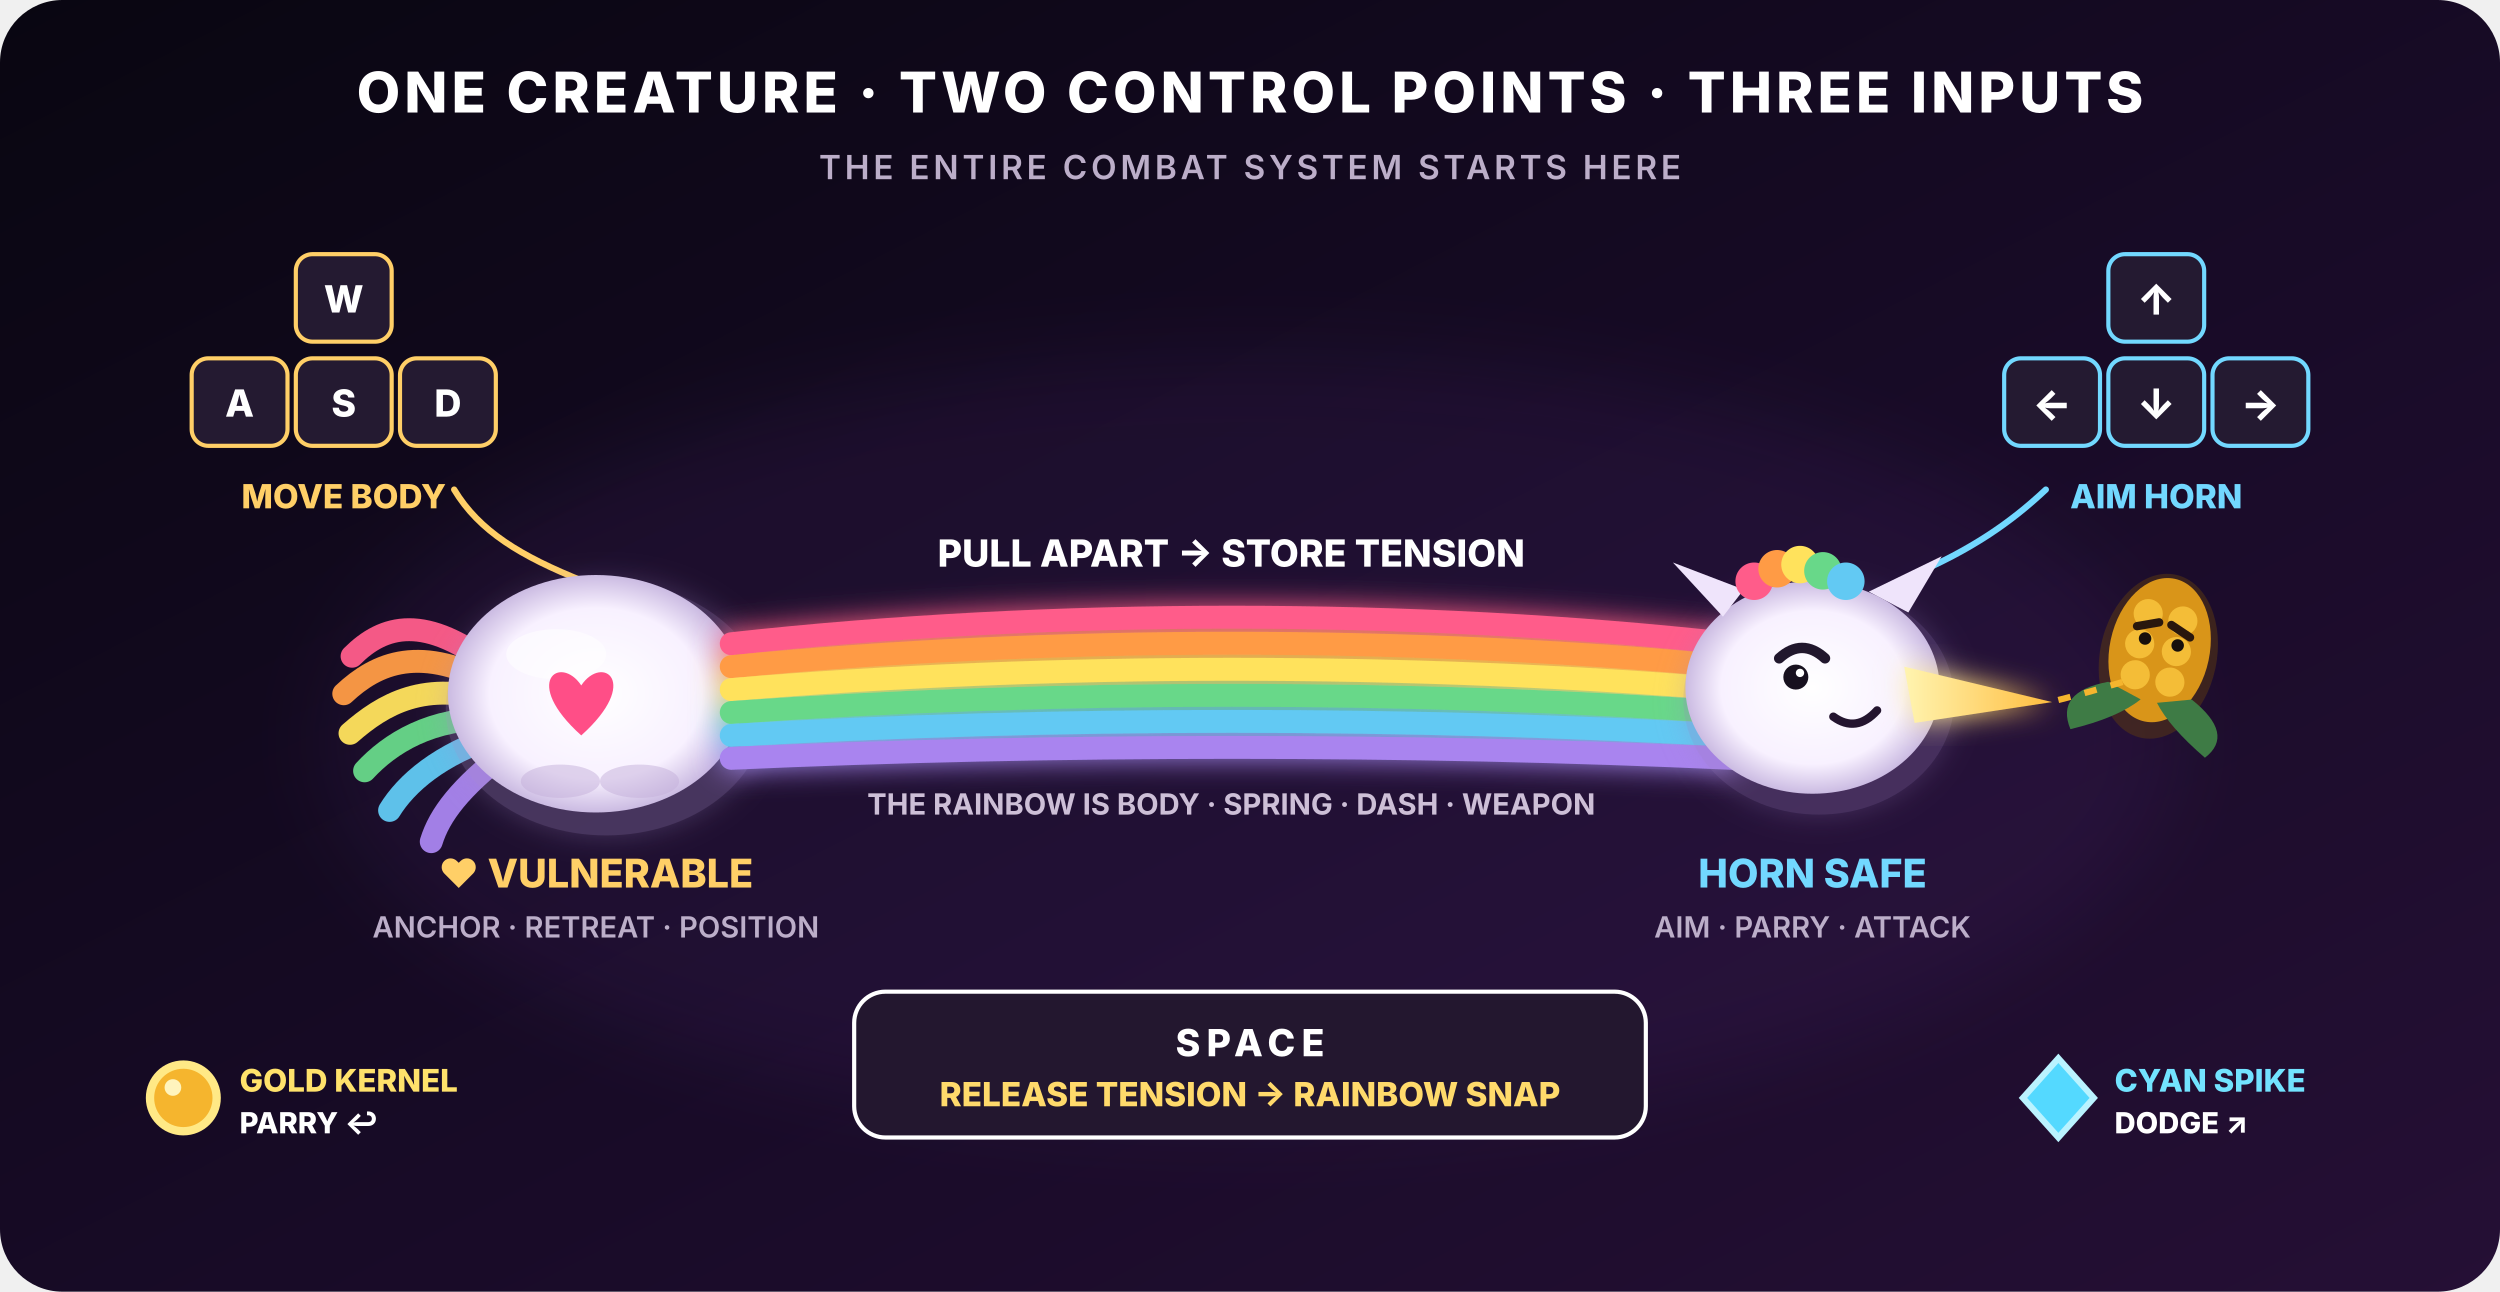
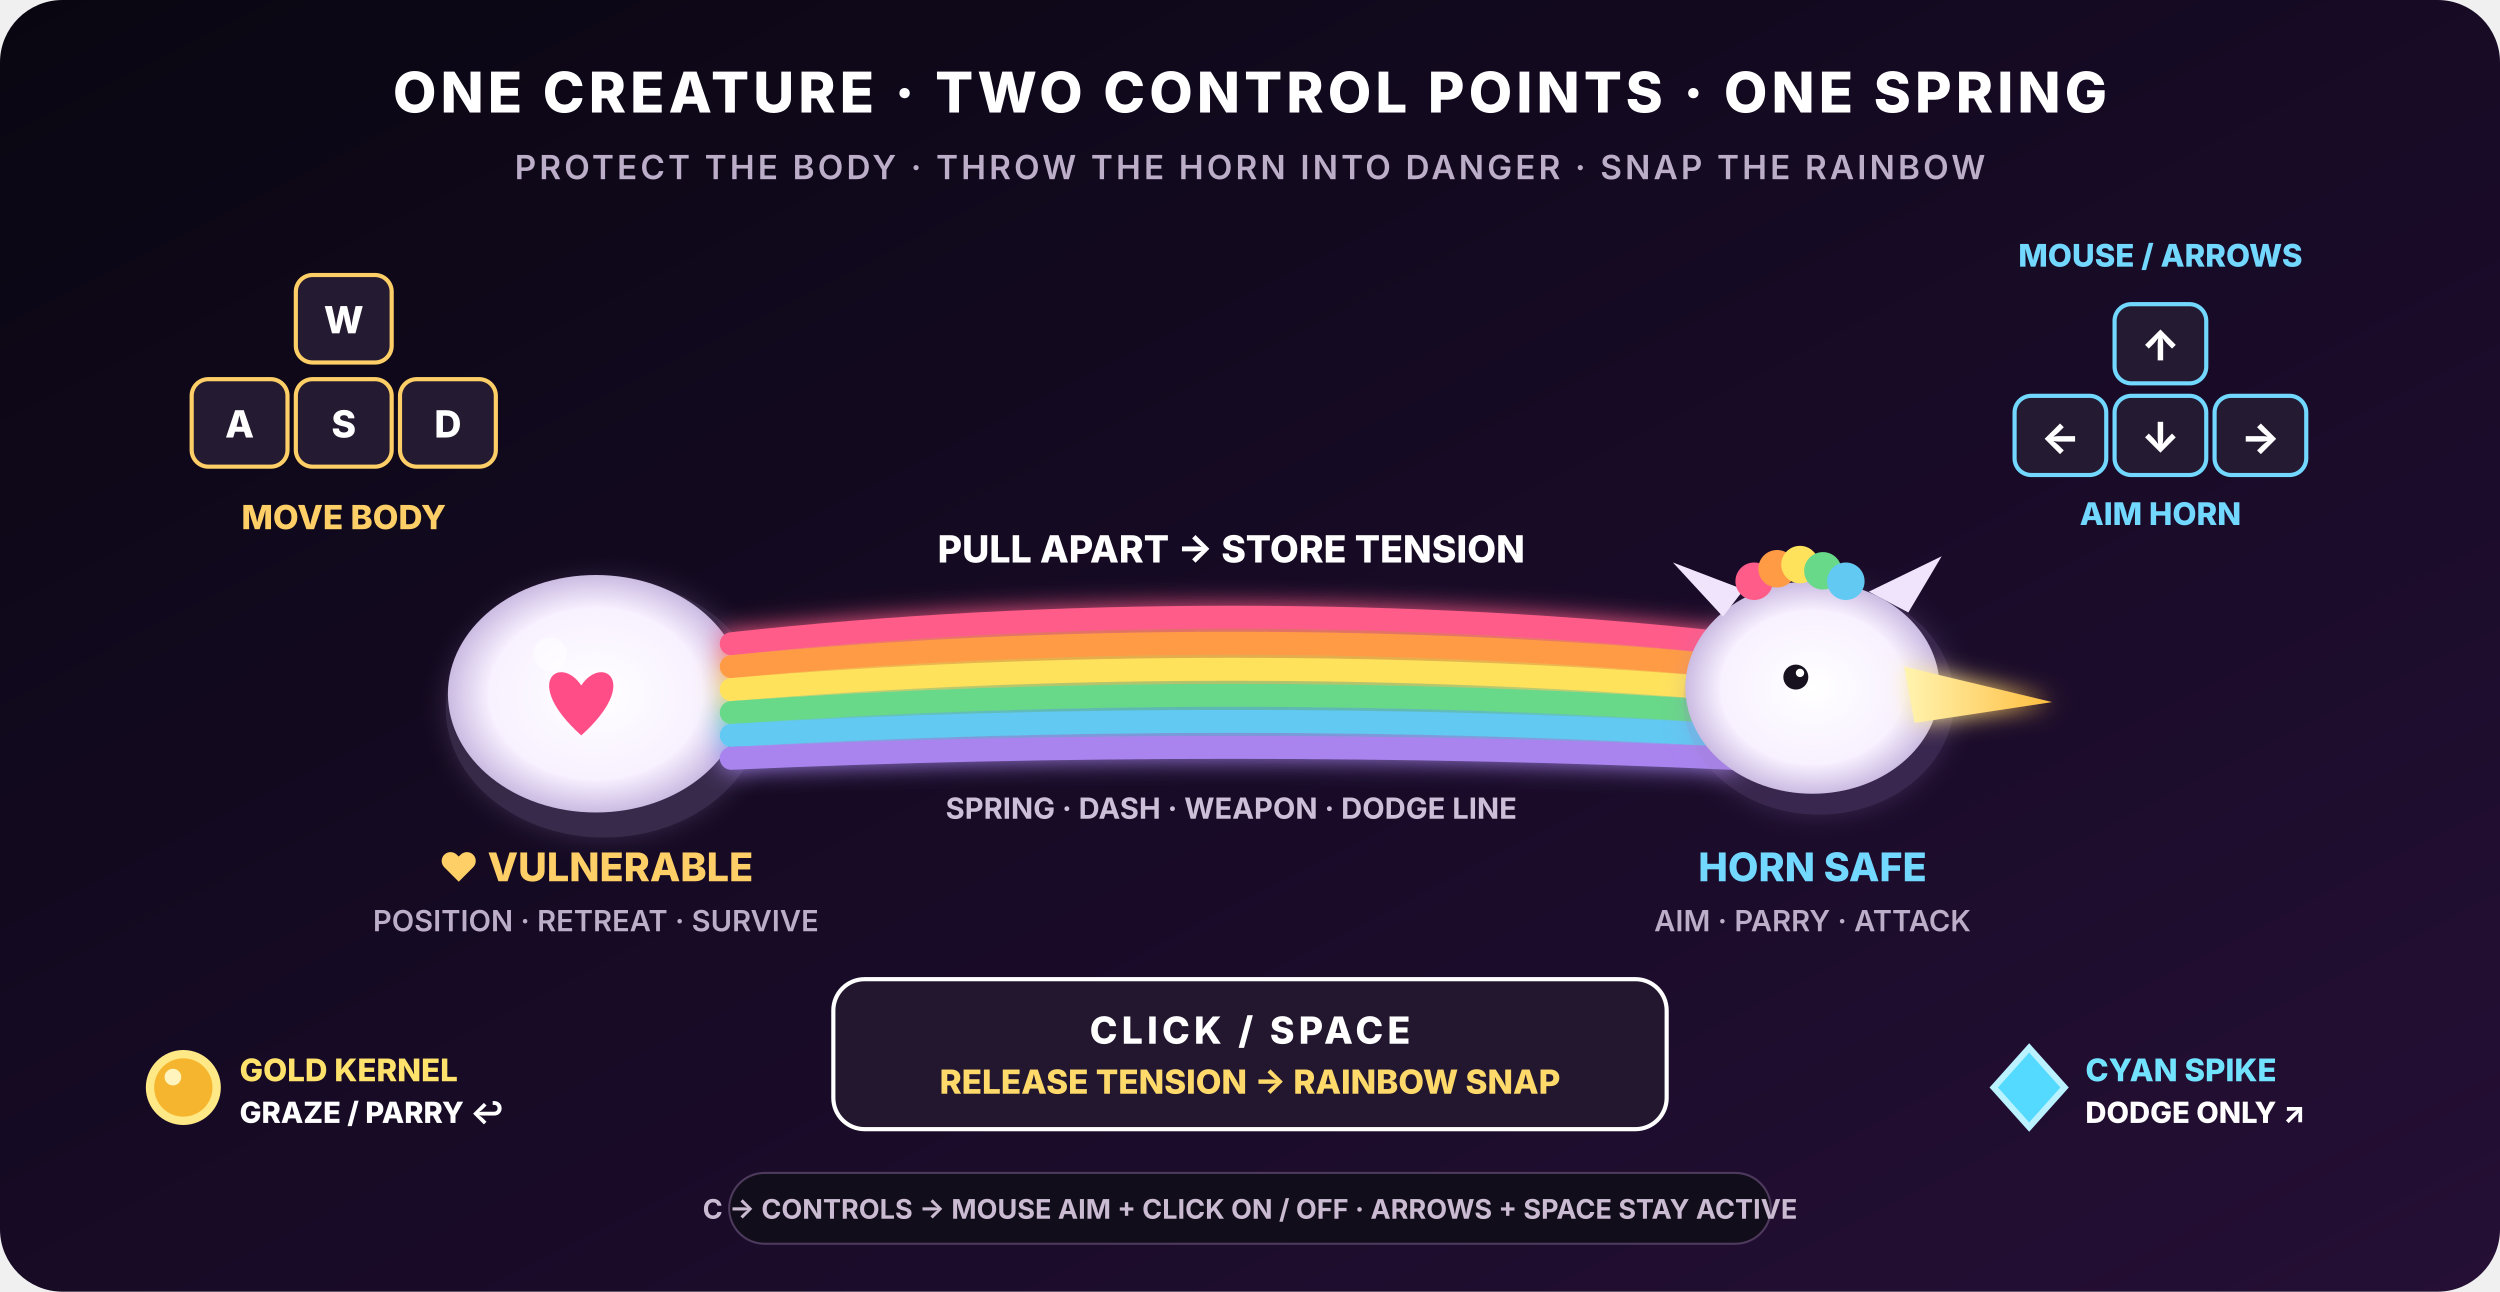
<svg xmlns="http://www.w3.org/2000/svg" width="1200" height="620" viewBox="0 0 1200 620" role="img" aria-labelledby="t d">
  <defs>
    <linearGradient id="bg" x1="0" y1="0" x2="1" y2="1">
      <stop stop-color="#090611" />
      <stop offset=".55" stop-color="#180b27" />
      <stop offset="1" stop-color="#250f35" />
    </linearGradient>
    <radialGradient id="body">
      <stop stop-color="#fff" />
      <stop offset=".72" stop-color="#f8f1ff" />
      <stop offset="1" stop-color="#cbbbe2" />
    </radialGradient>
-     <linearGradient id="horn" x1="0" y1="0" x2="1" y2="0">
+     <linearGradient id="horn">
      <stop stop-color="#fff4b0" />
      <stop offset="1" stop-color="#ffbd3f" />
    </linearGradient>
    <filter id="glow" x="-40%" y="-40%" width="180%" height="180%">
-       <feGaussianBlur stdDeviation="7" result="b" />
+       <feGaussianBlur stdDeviation="6" result="b" />
      <feMerge>
        <feMergeNode in="b" />
        <feMergeNode in="SourceGraphic" />
      </feMerge>
    </filter>
-     <filter id="soft">
-       <feGaussianBlur stdDeviation="18" />
-     </filter>
  </defs>
  <rect width="1200" height="620" rx="30" fill="url(#bg)" />
-   <ellipse cx="600" cy="355" rx="445" ry="185" fill="#8b4ac7" opacity=".08" filter="url(#soft)" />
-   <text x="600" y="54" fill="#fff" font-family="Inter,Arial,sans-serif" font-size="27" font-weight="800" text-anchor="middle" letter-spacing="2">ONE CREATURE · TWO CONTROL POINTS · THREE INPUTS</text>
-   <text x="600" y="86" fill="#bcaec9" font-family="Inter,Arial,sans-serif" font-size="16" font-weight="600" text-anchor="middle" letter-spacing="1.8">THE ENTIRE COMBAT SYSTEM STARTS HERE</text>
-   <g font-family="Inter,Arial,sans-serif" font-weight="800" text-anchor="middle">
-     <g transform="translate(92 122)">
-       <rect x="50" y="0" width="46" height="42" rx="8" fill="#241a31" stroke="#ffcf67" stroke-width="2" />
-       <text x="73" y="28" fill="#fff" font-size="18">W</text>
-       <rect x="0" y="50" width="46" height="42" rx="8" fill="#241a31" stroke="#ffcf67" stroke-width="2" />
-       <text x="23" y="78" fill="#fff" font-size="18">A</text>
-       <rect x="50" y="50" width="46" height="42" rx="8" fill="#241a31" stroke="#ffcf67" stroke-width="2" />
-       <text x="73" y="78" fill="#fff" font-size="18">S</text>
-       <rect x="100" y="50" width="46" height="42" rx="8" fill="#241a31" stroke="#ffcf67" stroke-width="2" />
-       <text x="123" y="78" fill="#fff" font-size="18">D</text>
-       <text x="73" y="122" fill="#ffcf67" font-size="16">MOVE BODY</text>
-     </g>
-     <g transform="translate(962 122)">
-       <rect x="50" y="0" width="46" height="42" rx="8" fill="#241a31" stroke="#72d8ff" stroke-width="2" />
-       <text x="73" y="29" fill="#fff" font-size="20">↑</text>
-       <rect x="0" y="50" width="46" height="42" rx="8" fill="#241a31" stroke="#72d8ff" stroke-width="2" />
-       <text x="23" y="79" fill="#fff" font-size="20">←</text>
-       <rect x="50" y="50" width="46" height="42" rx="8" fill="#241a31" stroke="#72d8ff" stroke-width="2" />
-       <text x="73" y="79" fill="#fff" font-size="20">↓</text>
-       <rect x="100" y="50" width="46" height="42" rx="8" fill="#241a31" stroke="#72d8ff" stroke-width="2" />
-       <text x="123" y="79" fill="#fff" font-size="20">→</text>
-       <text x="73" y="122" fill="#72d8ff" font-size="16">AIM HORN</text>
-     </g>
+   <text x="600" y="54" fill="#fff" font-family="Inter,Arial,sans-serif" font-size="27" font-weight="800" text-anchor="middle" letter-spacing="2">ONE CREATURE · TWO CONTROL POINTS · ONE SPRING</text>
+   <text x="600" y="86" fill="#bcaec9" font-family="Inter,Arial,sans-serif" font-size="16" font-weight="600" text-anchor="middle" letter-spacing="1.5">PROTECT THE BODY · THROW THE HORN INTO DANGER · SNAP THE RAINBOW</text>
+   <g transform="translate(92 132)" font-family="Inter,Arial,sans-serif" font-weight="800" text-anchor="middle">
+     <rect x="50" y="0" width="46" height="42" rx="8" fill="#241a31" stroke="#ffcf67" stroke-width="2" />
+     <text x="73" y="28" fill="#fff" font-size="18">W</text>
+     <rect x="0" y="50" width="46" height="42" rx="8" fill="#241a31" stroke="#ffcf67" stroke-width="2" />
+     <text x="23" y="78" fill="#fff" font-size="18">A</text>
+     <rect x="50" y="50" width="46" height="42" rx="8" fill="#241a31" stroke="#ffcf67" stroke-width="2" />
+     <text x="73" y="78" fill="#fff" font-size="18">S</text>
+     <rect x="100" y="50" width="46" height="42" rx="8" fill="#241a31" stroke="#ffcf67" stroke-width="2" />
+     <text x="123" y="78" fill="#fff" font-size="18">D</text>
+     <text x="73" y="122" fill="#ffcf67" font-size="16">MOVE BODY</text>
  </g>
-   <path d="M218 235 C230 255 250 267 280 279" fill="none" stroke="#ffcf67" stroke-width="3" stroke-linecap="round" />
-   <path d="M982 235 C965 251 946 264 918 276" fill="none" stroke="#72d8ff" stroke-width="3" stroke-linecap="round" />
-   <g fill="none" stroke-linecap="round" stroke-width="11" opacity=".95">
-     <path d="M238 321 C204 294 184 300 169 315" stroke="#ff5c8a" />
-     <path d="M238 329 C202 309 181 318 165 333" stroke="#ff9b45" />
-     <path d="M238 337 C204 326 184 338 168 352" stroke="#ffe25c" />
-     <path d="M238 345 C207 344 187 357 175 370" stroke="#68d889" />
-     <path d="M239 353 C211 362 195 376 187 389" stroke="#62c9f3" />
-     <path d="M243 361 C221 378 211 391 207 404" stroke="#a984ef" />
-   </g>
-   <ellipse cx="291" cy="340" rx="77" ry="61" fill="#a78dc9" opacity=".3" filter="url(#glow)" />
+   <ellipse cx="290" cy="340" rx="76" ry="62" fill="#a78dc9" opacity=".24" filter="url(#glow)" />
  <ellipse cx="286" cy="333" rx="71" ry="57" fill="url(#body)" />
-   <ellipse cx="267" cy="314" rx="24" ry="12" fill="#fff" opacity=".55" />
  <path d="M279 329 C269 314 250 327 279 353 C308 327 289 314 279 329Z" fill="#ff4e87" />
-   <ellipse cx="269" cy="375" rx="19" ry="8" fill="#c4afd9" opacity=".5" />
-   <ellipse cx="307" cy="375" rx="19" ry="8" fill="#c4afd9" opacity=".5" />
-   <text x="286" y="426" fill="#ffcf67" font-family="Inter,Arial,sans-serif" font-size="19" font-weight="800" text-anchor="middle">♥ VULNERABLE</text>
-   <text x="286" y="450" fill="#bcaec9" font-family="Inter,Arial,sans-serif" font-size="14" font-weight="600" text-anchor="middle">ANCHOR · RETREAT · POSITION</text>
+   <circle cx="264" cy="314" r="8" fill="#fff" opacity=".55" />
+   <text x="286" y="423" fill="#ffcf67" font-family="Inter,Arial,sans-serif" font-size="19" font-weight="800" text-anchor="middle">♥ VULNERABLE</text>
+   <text x="286" y="447" fill="#bcaec9" font-family="Inter,Arial,sans-serif" font-size="14" font-weight="600" text-anchor="middle">POSITION · RETREAT · SURVIVE</text>
  <g fill="none" stroke-linecap="round" stroke-width="11" filter="url(#glow)">
    <path d="M351 309 C505 292 678 292 831 309" stroke="#ff5c8a" />
    <path d="M351 320 C505 305 678 305 831 320" stroke="#ff9b45" />
    <path d="M351 331 C505 318 678 318 831 331" stroke="#ffe25c" />
    <path d="M351 342 C505 331 678 331 831 342" stroke="#68d889" />
    <path d="M351 353 C505 344 678 344 831 353" stroke="#62c9f3" />
    <path d="M351 364 C505 357 678 357 831 364" stroke="#a984ef" />
  </g>
-   <text x="591" y="272" fill="#fff" font-family="Inter,Arial,sans-serif" font-size="18" font-weight="800" text-anchor="middle">PULL APART → STORE TENSION</text>
-   <text x="591" y="391" fill="#cdbfd7" font-family="Inter,Arial,sans-serif" font-size="14" font-weight="700" text-anchor="middle">THE RAINBOW IS BODY · SPRING · DASH · WEAPON</text>
-   <ellipse cx="873" cy="336" rx="65" ry="55" fill="#9b7fc0" opacity=".28" filter="url(#glow)" />
+   <text x="591" y="270" fill="#fff" font-family="Inter,Arial,sans-serif" font-size="18" font-weight="800" text-anchor="middle">PULL APART → STORE TENSION</text>
+   <text x="591" y="393" fill="#cdbfd7" font-family="Inter,Arial,sans-serif" font-size="14" font-weight="700" text-anchor="middle">SPRING · DASH · WEAPON · DODGE LINE</text>
+   <ellipse cx="873" cy="336" rx="65" ry="55" fill="#9b7fc0" opacity=".24" filter="url(#glow)" />
  <ellipse cx="870" cy="330" rx="61" ry="51" fill="url(#body)" />
  <path d="M827 296 L803 270 L837 283Z" fill="#efe4fb" />
  <path d="M916 294 L932 267 L897 284Z" fill="#efe4fb" />
  <circle cx="842" cy="279" r="9" fill="#ff5c8a" />
  <circle cx="853" cy="273" r="9" fill="#ff9b45" />
  <circle cx="864" cy="271" r="9" fill="#ffe25c" />
  <circle cx="875" cy="274" r="9" fill="#68d889" />
  <circle cx="886" cy="279" r="9" fill="#62c9f3" />
  <path d="M914 320 L985 337 L919 347Z" fill="url(#horn)" filter="url(#glow)" />
-   <path d="M854 316 Q865 306 876 316" fill="none" stroke="#21172d" stroke-width="5" stroke-linecap="round" />
  <circle cx="862" cy="325" r="6" fill="#17101f" />
  <circle cx="864" cy="323" r="2" fill="#fff" />
-   <path d="M880 344 Q891 352 901 341" fill="none" stroke="#24152f" stroke-width="4" stroke-linecap="round" />
-   <text x="870" y="426" fill="#72d8ff" font-family="Inter,Arial,sans-serif" font-size="19" font-weight="800" text-anchor="middle">HORN SAFE</text>
-   <text x="870" y="450" fill="#bcaec9" font-family="Inter,Arial,sans-serif" font-size="14" font-weight="600" text-anchor="middle">AIM · PARRY · ATTACK</text>
-   <g transform="translate(410 476)" font-family="Inter,Arial,sans-serif" text-anchor="middle">
-     <rect width="380" height="70" rx="15" fill="#23172f" stroke="#fff" stroke-width="2" />
-     <text x="190" y="31" fill="#fff" font-size="18" font-weight="800" letter-spacing="3">SPACE</text>
-     <text x="190" y="55" fill="#ffda6b" font-size="16" font-weight="800">RELEASE TENSION → RAINBOW SNAP</text>
+   <text x="870" y="423" fill="#72d8ff" font-family="Inter,Arial,sans-serif" font-size="19" font-weight="800" text-anchor="middle">HORN SAFE</text>
+   <text x="870" y="447" fill="#bcaec9" font-family="Inter,Arial,sans-serif" font-size="14" font-weight="600" text-anchor="middle">AIM · PARRY · ATTACK</text>
+   <g transform="translate(965 128)" font-family="Inter,Arial,sans-serif" text-anchor="middle" font-weight="800">
+     <text x="72" y="0" fill="#72d8ff" font-size="15">MOUSE / ARROWS</text>
+     <rect x="50" y="18" width="44" height="38" rx="8" fill="#241a31" stroke="#72d8ff" stroke-width="2" />
+     <text x="72" y="45" fill="#fff" font-size="20">↑</text>
+     <rect x="2" y="62" width="44" height="38" rx="8" fill="#241a31" stroke="#72d8ff" stroke-width="2" />
+     <text x="24" y="89" fill="#fff" font-size="20">←</text>
+     <rect x="50" y="62" width="44" height="38" rx="8" fill="#241a31" stroke="#72d8ff" stroke-width="2" />
+     <text x="72" y="89" fill="#fff" font-size="20">↓</text>
+     <rect x="98" y="62" width="44" height="38" rx="8" fill="#241a31" stroke="#72d8ff" stroke-width="2" />
+     <text x="120" y="89" fill="#fff" font-size="20">→</text>
+     <text x="72" y="124" fill="#72d8ff" font-size="15">AIM HORN</text>
+   </g>
+   <g transform="translate(400 470)" font-family="Inter,Arial,sans-serif" text-anchor="middle">
+     <rect width="400" height="72" rx="15" fill="#23172f" stroke="#fff" stroke-width="2" />
+     <text x="200" y="31" fill="#fff" font-size="18" font-weight="800" letter-spacing="2">CLICK / SPACE</text>
+     <text x="200" y="55" fill="#ffda6b" font-size="16" font-weight="800">RELEASE TENSION → RAINBOW SNAP</text>
  </g>
  <g font-family="Inter,Arial,sans-serif" font-weight="800">
-     <g transform="translate(66 505)">
+     <g transform="translate(66 500)">
      <circle cx="22" cy="22" r="16" fill="#f5b52e" stroke="#ffe986" stroke-width="4" />
      <circle cx="17" cy="17" r="4" fill="#fff4bd" />
      <text x="49" y="19" fill="#ffe26b" font-size="15">GOLD KERNEL</text>
-       <text x="49" y="39" fill="#fff" font-size="14">PARRY ↩</text>
+       <text x="49" y="39" fill="#fff" font-size="14">GRAZE / PARRY ↩</text>
    </g>
-     <g transform="translate(966 505)">
+     <g transform="translate(952 500)">
      <path d="M22 3 L39 22 L22 41 L5 22Z" fill="#54d9ff" stroke="#baf3ff" stroke-width="3" />
      <text x="49" y="19" fill="#72e3ff" font-size="15">CYAN SPIKE</text>
-       <text x="49" y="39" fill="#fff" font-size="14">DODGE ↗</text>
+       <text x="49" y="39" fill="#fff" font-size="14">DODGE ONLY ↗</text>
    </g>
  </g>
-   <g transform="translate(1036 315) rotate(12)">
-     <ellipse cx="0" cy="0" rx="28" ry="40" fill="#5c3910" opacity=".5" />
-     <ellipse cx="0" cy="-3" rx="24" ry="35" fill="#d99519" />
-     <g fill="#f4bd37">
-       <circle cx="-9" cy="-19" r="7" />
-       <circle cx="8" cy="-19" r="7" />
-       <circle cx="-10" cy="-4" r="7" />
-       <circle cx="8" cy="-4" r="7" />
-       <circle cx="-9" cy="11" r="7" />
-       <circle cx="8" cy="11" r="7" />
-     </g>
-     <path d="M-21 17 Q-45 27 -34 43 Q-13 33 -4 22" fill="#3e7b45" />
-     <path d="M20 17 Q44 29 32 43 Q12 32 4 22" fill="#3e7b45" />
-     <path d="M-13 -12 L-3 -16 M13 -12 L3 -16" stroke="#29170d" stroke-width="4" stroke-linecap="round" />
-     <circle cx="-8" cy="-7" r="3" fill="#17100c" />
-     <circle cx="8" cy="-7" r="3" fill="#17100c" />
-   </g>
-   <path d="M988 336 C1000 333 1010 330 1020 327" fill="none" stroke="#f5b52e" stroke-width="3" stroke-dasharray="6 7" />
+   <rect x="350" y="563" width="500" height="34" rx="17" fill="#120d1a" stroke="#4d3a5d" />
+   <text x="600" y="585" fill="#cbbbd2" font-family="Inter,Arial,sans-serif" font-size="13" font-weight="700" text-anchor="middle">C → CONTROLS → MOUSE AIM + CLICK ON / OFF  ·  ARROWS + SPACE STAY ACTIVE</text>
</svg>
